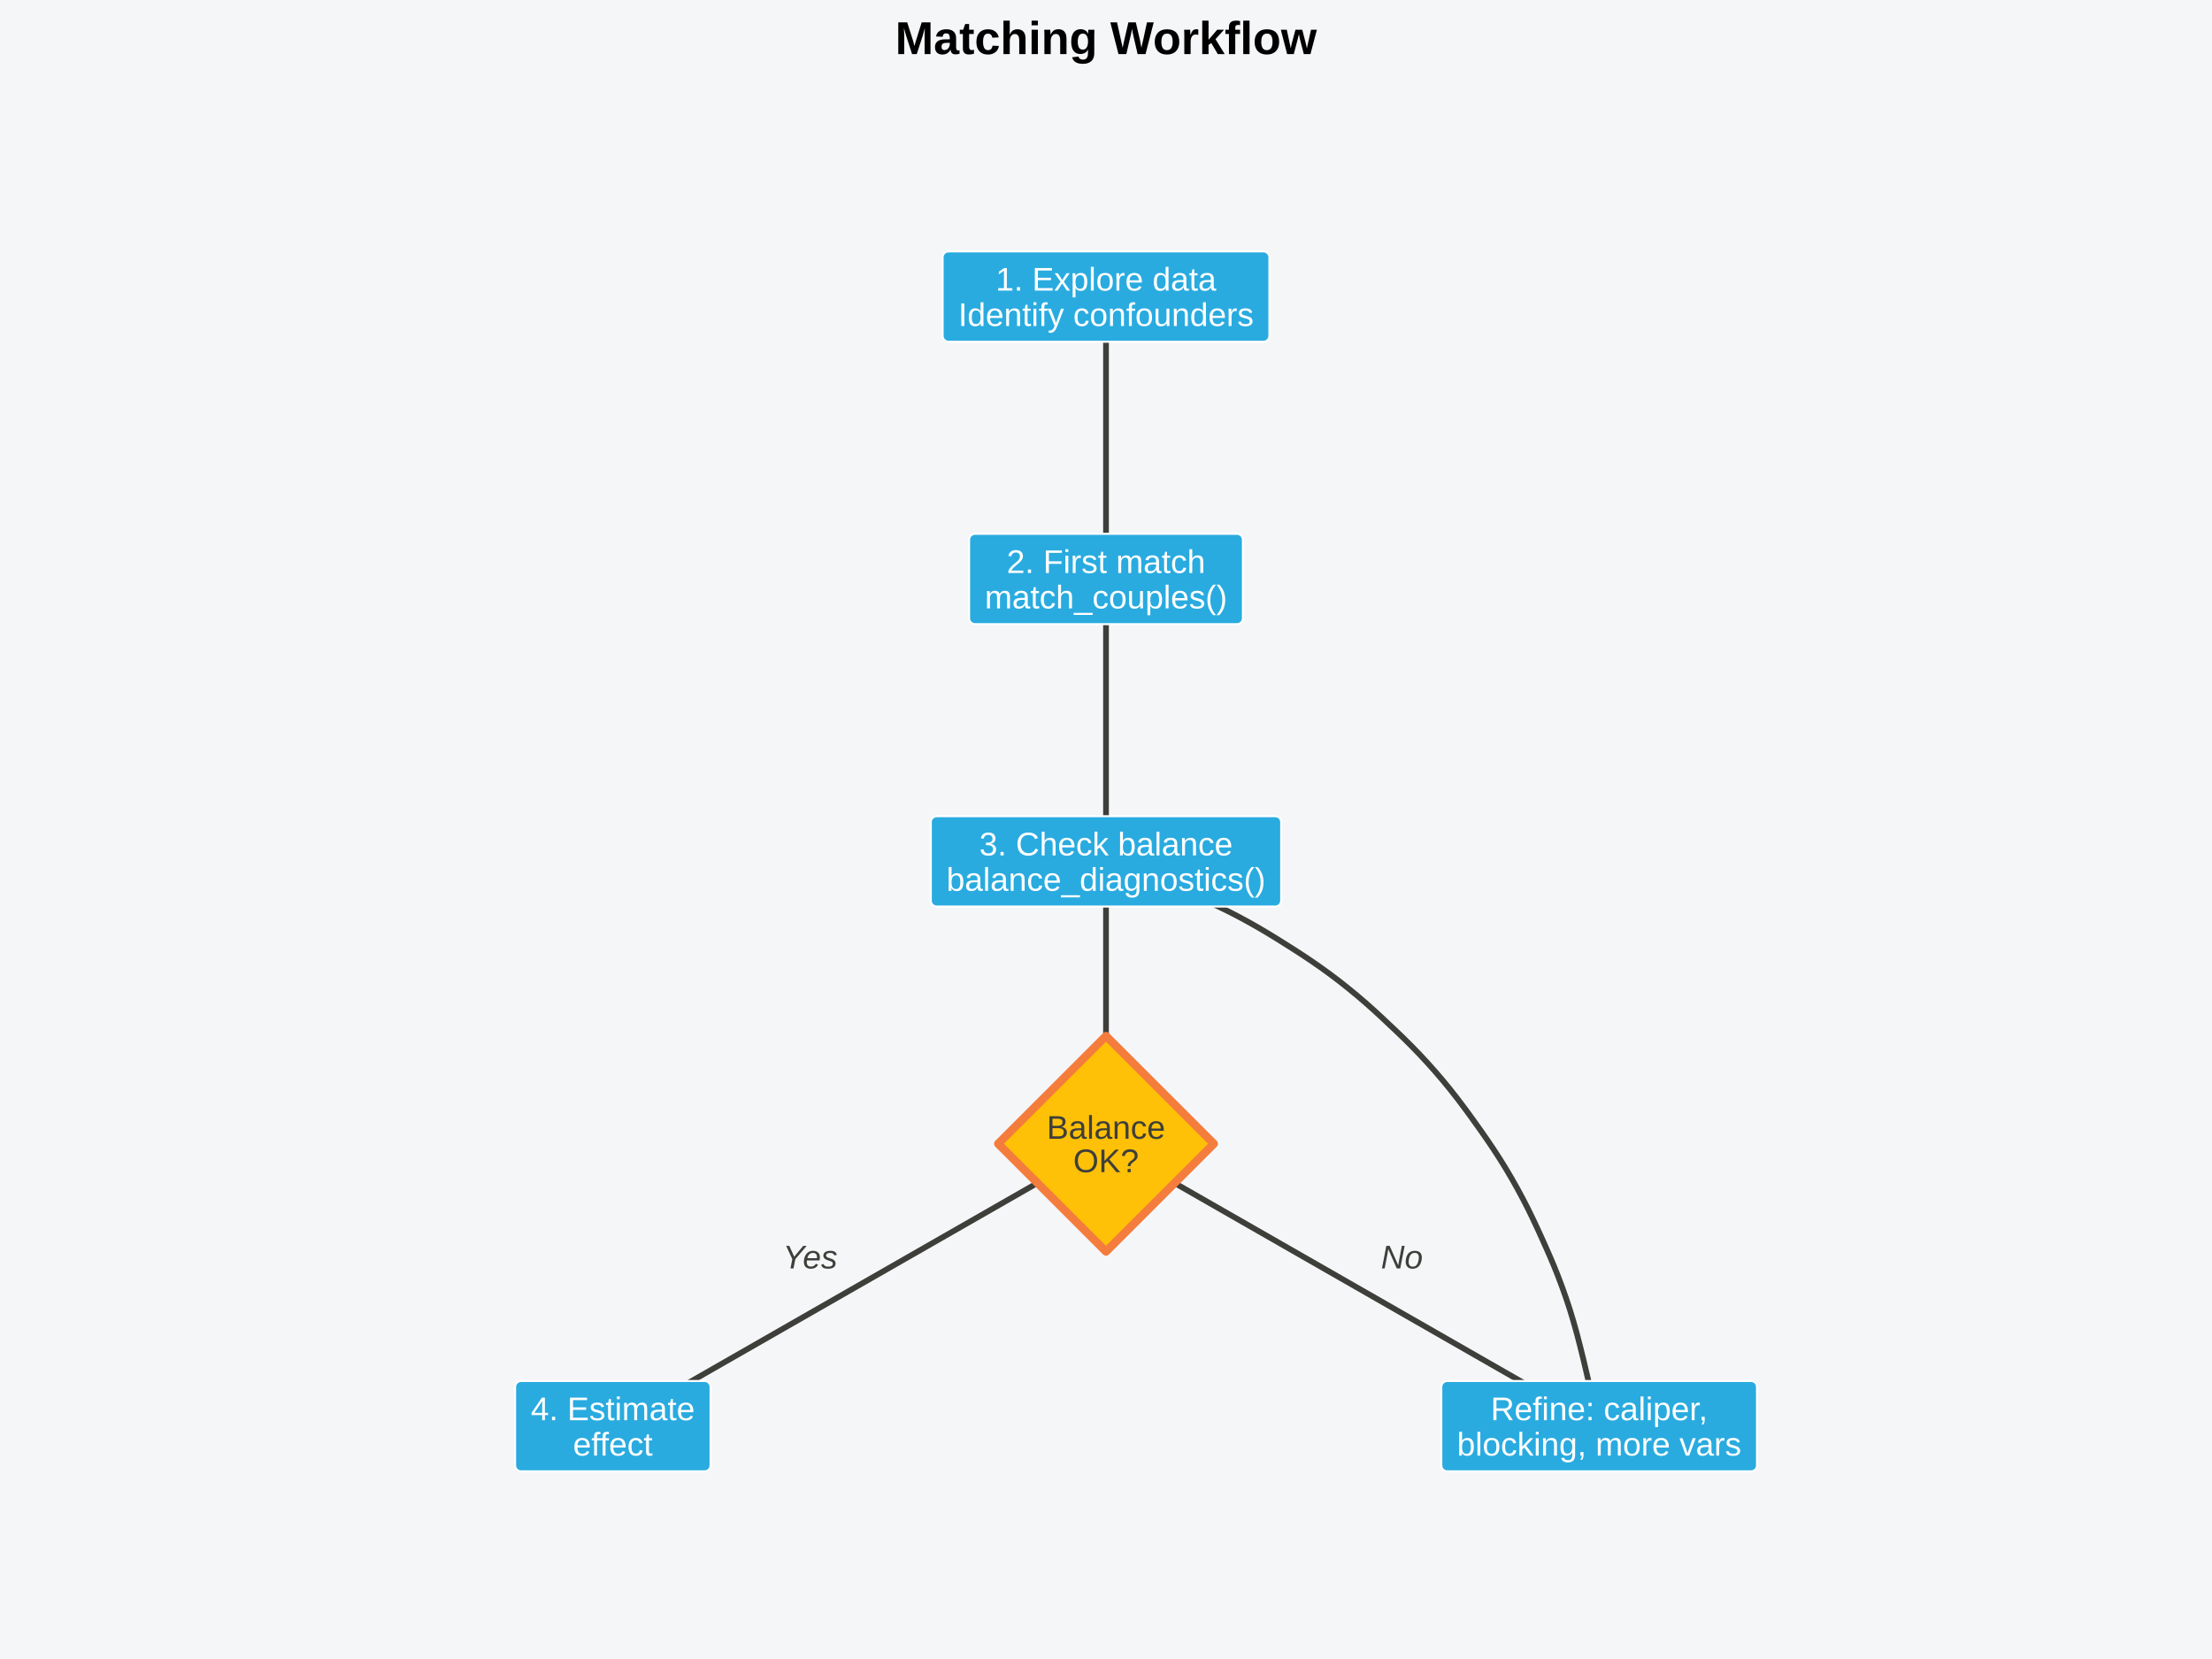
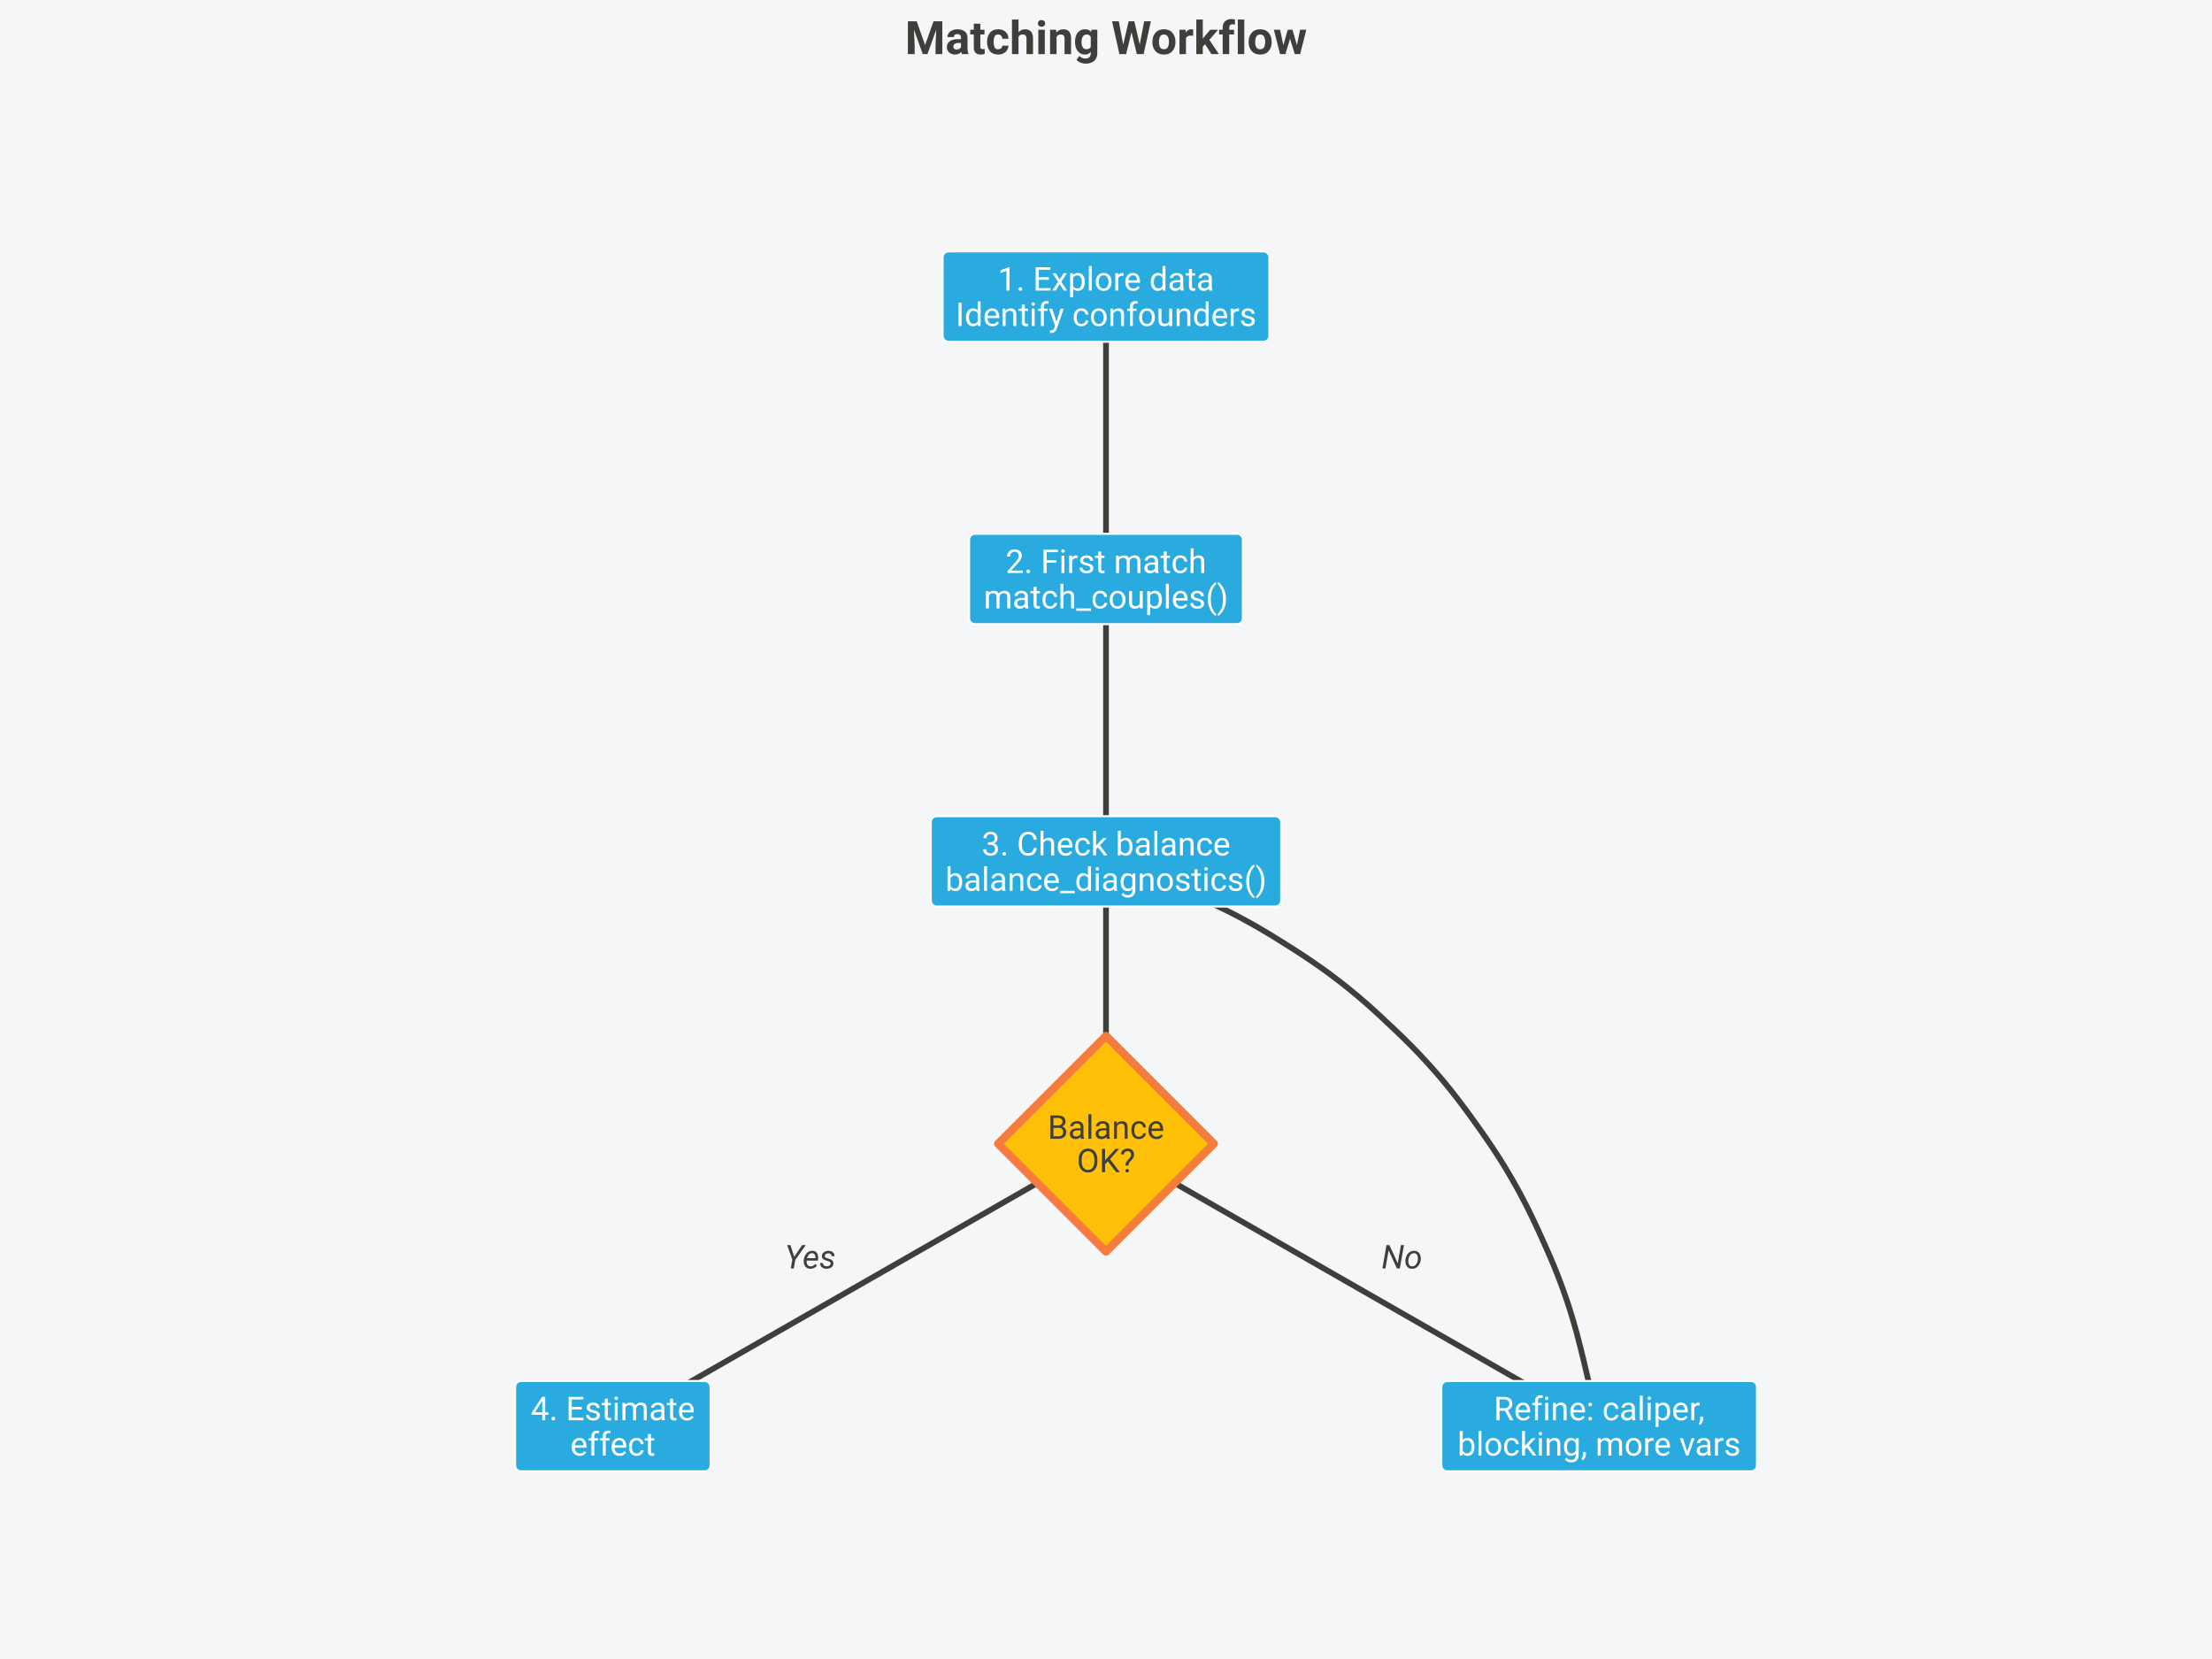
<svg xmlns="http://www.w3.org/2000/svg" width="576.00pt" height="432.00pt" viewBox="0 0 576.00 432.00">
  <g class="svglite">
    <defs>
      <style type="text/css">
-     .svglite line, .svglite polyline, .svglite polygon, .svglite path, .svglite rect, .svglite circle {
+     /* theme-aware-processed */
+     .svglite line, .svglite polyline, .svglite polygon, .svglite path, .svglite circle {
      fill: none;
-       stroke: #000000;
+       stroke: #3E3F3A;
+       stroke-linecap: round;
+       stroke-linejoin: round;
+       stroke-miterlimit: 10.00;
+     }
+     .svglite &gt; g &gt; rect {
+       fill: none;
+       stroke: #3E3F3A;
      stroke-linecap: round;
      stroke-linejoin: round;
      stroke-miterlimit: 10.00;
    }
    .svglite text {
      white-space: pre;
+       fill: #3E3F3A;
    }
    .svglite g.glyphgroup path {
      fill: inherit;
      stroke: none;
    }
  </style>
    </defs>
    <rect width="100%" height="100%" style="stroke: none; fill: #F5F6F8;" />
    <defs>
      <clipPath id="cpMC4wMHw1NzYuMDB8MC4wMHw0MzIuMDA=">
        <rect x="0.00" y="0.00" width="576.00" height="432.00" />
      </clipPath>
    </defs>
    <g clip-path="url(#cpMC4wMHw1NzYuMDB8MC4wMHw0MzIuMDA=)">
-       <rect x="0.00" y="0" width="576.00" height="432.00" style="stroke-width: 1.07; stroke: none;" />
-     </g>
+       <rect x="0.00" y="0" width="576.00" height="432.00" style="stroke-width: 1.07; stroke: none;" /> fill: #F5F6F8;' /&gt;
+ </g>
    <defs>
      <clipPath id="cpNS40OHw1NzAuNTJ8MjIuMDh8NDI2LjUy">
        <rect x="5.48" y="22.08" width="565.04" height="404.44" />
      </clipPath>
    </defs>
    <g clip-path="url(#cpNS40OHw1NzAuNTJ8MjIuMDh8NDI2LjUy)">
-       <rect x="5.48" y="22.08" width="565.04" height="404.44" style="stroke-width: 1.07; stroke: none;" />
-       <line x1="288.00" y1="77.23" x2="288.00" y2="150.76" style="stroke-width: 1.49; stroke: #3E3F3A; stroke-linecap: butt;" />
+       <rect x="5.48" y="22.08" width="565.04" height="404.44" style="stroke-width: 1.07; stroke: none;" /> fill: #F5F6F8;' /&gt;
+ <line x1="288.00" y1="77.23" x2="288.00" y2="150.76" style="stroke-width: 1.49; stroke: #3E3F3A; stroke-linecap: butt;" />
      <polygon points="285.87,147.08 288.00,150.76 290.13,147.08 " style="stroke-width: 1.49; stroke: #3E3F3A; stroke-linecap: butt; fill: #3E3F3A;" />
      <line x1="288.00" y1="150.76" x2="288.00" y2="224.30" style="stroke-width: 1.49; stroke: #3E3F3A; stroke-linecap: butt;" />
      <polygon points="285.87,220.62 288.00,224.30 290.13,220.62 " style="stroke-width: 1.49; stroke: #3E3F3A; stroke-linecap: butt; fill: #3E3F3A;" />
      <line x1="288.00" y1="224.30" x2="288.00" y2="297.83" style="stroke-width: 1.49; stroke: #3E3F3A; stroke-linecap: butt;" />
      <polygon points="285.87,294.15 288.00,297.83 290.13,294.15 " style="stroke-width: 1.49; stroke: #3E3F3A; stroke-linecap: butt; fill: #3E3F3A;" />
      <line x1="288.00" y1="297.83" x2="159.58" y2="371.37" style="stroke-width: 1.49; stroke: #3E3F3A; stroke-linecap: butt;" />
      <polygon points="161.72,367.69 159.58,371.37 163.83,371.38 " style="stroke-width: 1.49; stroke: #3E3F3A; stroke-linecap: butt; fill: #3E3F3A;" />
      <line x1="288.00" y1="297.83" x2="416.42" y2="371.37" style="stroke-width: 1.49; stroke: #3E3F3A; stroke-linecap: butt;" />
      <polygon points="412.17,371.38 416.42,371.37 414.28,367.69 " style="stroke-width: 1.49; stroke: #3E3F3A; stroke-linecap: butt; fill: #3E3F3A;" />
      <polyline points="416.42,371.37 416.39,371.23 416.18,370.37 415.72,368.40 415.00,365.38 414.12,361.66 413.19,357.73 412.30,353.94 411.42,350.40 410.56,347.09 409.68,343.97 408.77,340.96 407.83,338.12 406.79,335.18 405.71,332.31 404.61,329.56 403.50,326.95 402.42,324.50 401.37,322.16 400.30,319.82 399.16,317.39 397.92,314.84 396.56,312.19 395.11,309.49 393.66,306.92 392.08,304.24 390.46,301.63 388.84,299.14 387.26,296.80 385.73,294.60 384.24,292.51 382.74,290.42 381.15,288.26 379.44,286.00 377.60,283.66 375.65,281.28 373.73,279.04 371.66,276.72 369.57,274.47 367.50,272.34 365.50,270.35 363.57,268.49 361.70,266.73 359.83,264.97 357.86,263.15 355.74,261.26 353.48,259.32 351.11,257.37 348.80,255.54 346.32,253.66 343.83,251.86 341.39,250.17 339.04,248.60 336.79,247.15 334.62,245.78 332.44,244.41 330.15,243.01 327.71,241.57 325.12,240.10 322.42,238.64 319.79,237.29 316.99,235.93 314.14,234.62 311.16,233.33 307.98,232.02 304.58,230.68 300.94,229.28 297.17,227.83 293.62,226.46 290.75,225.36 288.91,224.65 288.12,224.34 288.00,224.30 " style="stroke-width: 1.49; stroke: #3E3F3A; stroke-linecap: butt;" />
      <polygon points="292.20,223.64 288.00,224.30 290.67,227.60 " style="stroke-width: 1.49; stroke: #3E3F3A; stroke-linecap: butt; fill: #3E3F3A;" />
-       <text x="210.95" y="330.30" text-anchor="middle" style="font-size: 8.54px; font-style: italic;fill: #3E3F3A; font-family: &quot;Arial&quot;;" textLength="14.23px" lengthAdjust="spacingAndGlyphs">Yes</text>
-       <text x="365.05" y="330.30" text-anchor="middle" style="font-size: 8.54px; font-style: italic;fill: #3E3F3A; font-family: &quot;Arial&quot;;" textLength="10.91px" lengthAdjust="spacingAndGlyphs">No</text>
+       <text x="210.95" y="330.30" text-anchor="middle" style="font-size: 8.54px; font-style: italic;fill: #3E3F3A; font-family: &quot;Roboto&quot;, -apple-system, BlinkMacSystemFont, &quot;Segoe UI&quot;, system-ui, sans-serif;" textLength="14.23px" lengthAdjust="spacingAndGlyphs">Yes</text>
+       <text x="365.05" y="330.30" text-anchor="middle" style="font-size: 8.54px; font-style: italic;fill: #3E3F3A; font-family: &quot;Roboto&quot;, -apple-system, BlinkMacSystemFont, &quot;Segoe UI&quot;, system-ui, sans-serif;" textLength="10.91px" lengthAdjust="spacingAndGlyphs">No</text>
      <polygon points="246.99,88.99 329.01,88.99 328.95,88.99 329.20,88.98 329.44,88.93 329.67,88.84 329.89,88.72 330.08,88.56 330.24,88.38 330.37,88.17 330.47,87.94 330.53,87.70 330.55,87.45 330.55,87.45 330.55,67.00 330.55,67.00 330.53,66.75 330.47,66.51 330.37,66.29 330.24,66.08 330.08,65.89 329.89,65.74 329.67,65.61 329.44,65.52 329.20,65.48 329.01,65.46 246.99,65.46 247.17,65.48 246.92,65.47 246.68,65.50 246.44,65.56 246.22,65.67 246.01,65.81 245.84,65.98 245.69,66.18 245.57,66.40 245.49,66.63 245.45,66.88 245.45,67.00 245.45,87.45 245.45,87.33 245.45,87.58 245.49,87.82 245.57,88.06 245.69,88.27 245.84,88.47 246.01,88.64 246.22,88.78 246.44,88.89 246.68,88.96 246.92,88.99 " style="stroke-width: 0.53; stroke: #FFFFFF; fill: #29ABE0;" />
-       <text x="288.00" y="75.67" text-anchor="middle" style="font-size: 8.54px;fill: #FFFFFF; font-family: &quot;Arial&quot;;" textLength="57.44px" lengthAdjust="spacingAndGlyphs">1. Explore data</text>
-       <text x="288.00" y="84.89" text-anchor="middle" style="font-size: 8.54px;fill: #FFFFFF; font-family: &quot;Arial&quot;;" textLength="76.91px" lengthAdjust="spacingAndGlyphs">Identify confounders</text>
+       <text x="288.00" y="75.67" text-anchor="middle" style="font-size: 8.54px;fill: #FFFFFF; font-family: &quot;Roboto&quot;, -apple-system, BlinkMacSystemFont, &quot;Segoe UI&quot;, system-ui, sans-serif;" textLength="57.44px" lengthAdjust="spacingAndGlyphs">1. Explore data</text>
+       <text x="288.00" y="84.89" text-anchor="middle" style="font-size: 8.54px;fill: #FFFFFF; font-family: &quot;Roboto&quot;, -apple-system, BlinkMacSystemFont, &quot;Segoe UI&quot;, system-ui, sans-serif;" textLength="76.91px" lengthAdjust="spacingAndGlyphs">Identify confounders</text>
      <polygon points="253.88,162.53 322.12,162.53 322.05,162.52 322.30,162.51 322.54,162.46 322.77,162.38 322.99,162.25 323.18,162.10 323.34,161.91 323.48,161.70 323.57,161.48 323.63,161.24 323.65,160.99 323.65,160.99 323.65,140.54 323.65,140.54 323.63,140.29 323.57,140.05 323.48,139.82 323.34,139.61 323.18,139.43 322.99,139.27 322.77,139.15 322.54,139.06 322.30,139.01 322.12,139.00 253.88,139.00 254.07,139.01 253.82,139.00 253.58,139.03 253.34,139.10 253.12,139.21 252.91,139.35 252.73,139.52 252.59,139.72 252.47,139.93 252.39,140.17 252.35,140.41 252.35,140.54 252.35,160.99 252.35,160.87 252.35,161.11 252.39,161.36 252.47,161.59 252.59,161.81 252.73,162.01 252.91,162.18 253.12,162.32 253.34,162.43 253.58,162.49 253.82,162.52 " style="stroke-width: 0.53; stroke: #FFFFFF; fill: #29ABE0;" />
-       <text x="288.00" y="149.21" text-anchor="middle" style="font-size: 8.54px;fill: #FFFFFF; font-family: &quot;Arial&quot;;" textLength="51.72px" lengthAdjust="spacingAndGlyphs">2. First match</text>
-       <text x="288.00" y="158.43" text-anchor="middle" style="font-size: 8.54px;fill: #FFFFFF; font-family: &quot;Arial&quot;;" textLength="63.11px" lengthAdjust="spacingAndGlyphs">match_couples()</text>
+       <text x="288.00" y="149.21" text-anchor="middle" style="font-size: 8.54px;fill: #FFFFFF; font-family: &quot;Roboto&quot;, -apple-system, BlinkMacSystemFont, &quot;Segoe UI&quot;, system-ui, sans-serif;" textLength="51.72px" lengthAdjust="spacingAndGlyphs">2. First match</text>
+       <text x="288.00" y="158.43" text-anchor="middle" style="font-size: 8.54px;fill: #FFFFFF; font-family: &quot;Roboto&quot;, -apple-system, BlinkMacSystemFont, &quot;Segoe UI&quot;, system-ui, sans-serif;" textLength="63.11px" lengthAdjust="spacingAndGlyphs">match_couples()</text>
      <polygon points="243.92,236.06 332.08,236.06 332.02,236.06 332.27,236.05 332.51,236.00 332.74,235.91 332.96,235.79 333.15,235.63 333.31,235.45 333.44,235.24 333.54,235.01 333.60,234.77 333.62,234.52 333.62,234.52 333.62,214.07 333.62,214.07 333.60,213.83 333.54,213.59 333.44,213.36 333.31,213.15 333.15,212.96 332.96,212.81 332.74,212.68 332.51,212.60 332.27,212.55 332.08,212.54 243.92,212.54 244.10,212.55 243.85,212.54 243.61,212.57 243.37,212.64 243.15,212.74 242.94,212.88 242.77,213.05 242.62,213.25 242.50,213.47 242.42,213.70 242.38,213.95 242.38,214.07 242.38,234.52 242.38,234.40 242.38,234.65 242.42,234.89 242.50,235.13 242.62,235.35 242.77,235.54 242.94,235.71 243.15,235.86 243.37,235.96 243.61,236.03 243.85,236.06 " style="stroke-width: 0.53; stroke: #FFFFFF; fill: #29ABE0;" />
-       <text x="288.00" y="222.75" text-anchor="middle" style="font-size: 8.54px;fill: #FFFFFF; font-family: &quot;Arial&quot;;" textLength="65.97px" lengthAdjust="spacingAndGlyphs">3. Check balance</text>
-       <text x="288.00" y="231.96" text-anchor="middle" style="font-size: 8.54px;fill: #FFFFFF; font-family: &quot;Arial&quot;;" textLength="83.05px" lengthAdjust="spacingAndGlyphs">balance_diagnostics()</text>
+       <text x="288.00" y="222.75" text-anchor="middle" style="font-size: 8.54px;fill: #FFFFFF; font-family: &quot;Roboto&quot;, -apple-system, BlinkMacSystemFont, &quot;Segoe UI&quot;, system-ui, sans-serif;" textLength="65.97px" lengthAdjust="spacingAndGlyphs">3. Check balance</text>
+       <text x="288.00" y="231.96" text-anchor="middle" style="font-size: 8.54px;fill: #FFFFFF; font-family: &quot;Roboto&quot;, -apple-system, BlinkMacSystemFont, &quot;Segoe UI&quot;, system-ui, sans-serif;" textLength="83.05px" lengthAdjust="spacingAndGlyphs">balance_diagnostics()</text>
      <polygon points="135.67,383.13 183.49,383.13 183.43,383.13 183.68,383.12 183.92,383.07 184.15,382.98 184.37,382.86 184.56,382.70 184.72,382.52 184.85,382.31 184.95,382.08 185.01,381.84 185.03,381.60 185.03,381.60 185.03,361.14 185.03,361.14 185.01,360.90 184.95,360.66 184.85,360.43 184.72,360.22 184.56,360.03 184.37,359.88 184.15,359.75 183.92,359.67 183.68,359.62 183.49,359.61 135.67,359.61 135.85,359.62 135.61,359.61 135.36,359.64 135.12,359.71 134.90,359.81 134.70,359.95 134.52,360.12 134.37,360.32 134.26,360.54 134.18,360.77 134.14,361.02 134.13,361.14 134.13,381.60 134.14,381.47 134.14,381.72 134.18,381.96 134.26,382.20 134.37,382.42 134.52,382.61 134.70,382.79 134.90,382.93 135.12,383.03 135.36,383.10 135.61,383.13 " style="stroke-width: 0.53; stroke: #FFFFFF; fill: #29ABE0;" />
-       <text x="159.58" y="369.82" text-anchor="middle" style="font-size: 8.54px;fill: #FFFFFF; font-family: &quot;Arial&quot;;" textLength="42.70px" lengthAdjust="spacingAndGlyphs">4. Estimate</text>
-       <text x="159.58" y="379.03" text-anchor="middle" style="font-size: 8.54px;fill: #FFFFFF; font-family: &quot;Arial&quot;;" textLength="20.73px" lengthAdjust="spacingAndGlyphs">effect</text>
+       <text x="159.58" y="369.82" text-anchor="middle" style="font-size: 8.54px;fill: #FFFFFF; font-family: &quot;Roboto&quot;, -apple-system, BlinkMacSystemFont, &quot;Segoe UI&quot;, system-ui, sans-serif;" textLength="42.70px" lengthAdjust="spacingAndGlyphs">4. Estimate</text>
+       <text x="159.58" y="379.03" text-anchor="middle" style="font-size: 8.54px;fill: #FFFFFF; font-family: &quot;Roboto&quot;, -apple-system, BlinkMacSystemFont, &quot;Segoe UI&quot;, system-ui, sans-serif;" textLength="20.73px" lengthAdjust="spacingAndGlyphs">effect</text>
      <polygon points="376.85,383.13 455.99,383.13 455.93,383.13 456.17,383.12 456.41,383.07 456.65,382.98 456.86,382.86 457.05,382.70 457.22,382.52 457.35,382.31 457.44,382.08 457.50,381.84 457.52,381.60 457.52,381.60 457.52,361.14 457.52,361.14 457.50,360.90 457.44,360.66 457.35,360.43 457.22,360.22 457.05,360.03 456.86,359.88 456.65,359.75 456.41,359.67 456.17,359.62 455.99,359.61 376.85,359.61 377.04,359.62 376.79,359.61 376.54,359.64 376.31,359.71 376.08,359.81 375.88,359.95 375.70,360.12 375.55,360.32 375.44,360.54 375.36,360.77 375.32,361.02 375.31,361.14 375.31,381.60 375.32,381.47 375.32,381.72 375.36,381.96 375.44,382.20 375.55,382.42 375.70,382.61 375.88,382.79 376.08,382.93 376.31,383.03 376.54,383.10 376.79,383.13 " style="stroke-width: 0.53; stroke: #FFFFFF; fill: #29ABE0;" />
-       <text x="416.42" y="369.82" text-anchor="middle" style="font-size: 8.54px;fill: #FFFFFF; font-family: &quot;Arial&quot;;" textLength="56.47px" lengthAdjust="spacingAndGlyphs">Refine: caliper,</text>
-       <text x="416.42" y="379.03" text-anchor="middle" style="font-size: 8.54px;fill: #FFFFFF; font-family: &quot;Arial&quot;;" textLength="74.02px" lengthAdjust="spacingAndGlyphs">blocking, more vars</text>
+       <text x="416.42" y="369.82" text-anchor="middle" style="font-size: 8.54px;fill: #FFFFFF; font-family: &quot;Roboto&quot;, -apple-system, BlinkMacSystemFont, &quot;Segoe UI&quot;, system-ui, sans-serif;" textLength="56.47px" lengthAdjust="spacingAndGlyphs">Refine: caliper,</text>
+       <text x="416.42" y="379.03" text-anchor="middle" style="font-size: 8.54px;fill: #FFFFFF; font-family: &quot;Roboto&quot;, -apple-system, BlinkMacSystemFont, &quot;Segoe UI&quot;, system-ui, sans-serif;" textLength="74.02px" lengthAdjust="spacingAndGlyphs">blocking, more vars</text>
      <polygon points="288.00,325.91 316.08,297.83 288.00,269.76 259.92,297.83 " style="stroke-width: 2.13; stroke: #F47C3C; fill: #FFC107;" />
-       <text x="288.00" y="296.54" text-anchor="middle" style="font-size: 8.54px;fill: #3E3F3A; font-family: &quot;Arial&quot;;" textLength="30.84px" lengthAdjust="spacingAndGlyphs">Balance</text>
-       <text x="288.00" y="305.24" text-anchor="middle" style="font-size: 8.54px;fill: #3E3F3A; font-family: &quot;Arial&quot;;" textLength="17.08px" lengthAdjust="spacingAndGlyphs">OK?</text>
+       <text x="288.00" y="296.54" text-anchor="middle" style="font-size: 8.54px;fill: #3E3F3A; font-family: &quot;Roboto&quot;, -apple-system, BlinkMacSystemFont, &quot;Segoe UI&quot;, system-ui, sans-serif;" textLength="30.84px" lengthAdjust="spacingAndGlyphs">Balance</text>
+       <text x="288.00" y="305.24" text-anchor="middle" style="font-size: 8.54px;fill: #3E3F3A; font-family: &quot;Roboto&quot;, -apple-system, BlinkMacSystemFont, &quot;Segoe UI&quot;, system-ui, sans-serif;" textLength="17.08px" lengthAdjust="spacingAndGlyphs">OK?</text>
    </g>
    <g clip-path="url(#cpMC4wMHw1NzYuMDB8MC4wMHw0MzIuMDA=)">
-       <text x="288.00" y="14.08" text-anchor="middle" style="font-size: 12.00px; font-weight: bold; font-family: &quot;Arial&quot;;" textLength="109.75px" lengthAdjust="spacingAndGlyphs">Matching Workflow</text>
+       <text x="288.00" y="14.08" text-anchor="middle" style="font-size: 12.00px; font-weight: bold; font-family: &quot;Roboto&quot;, -apple-system, BlinkMacSystemFont, &quot;Segoe UI&quot;, system-ui, sans-serif;" textLength="109.75px" lengthAdjust="spacingAndGlyphs">Matching Workflow</text>
    </g>
  </g>
</svg>
